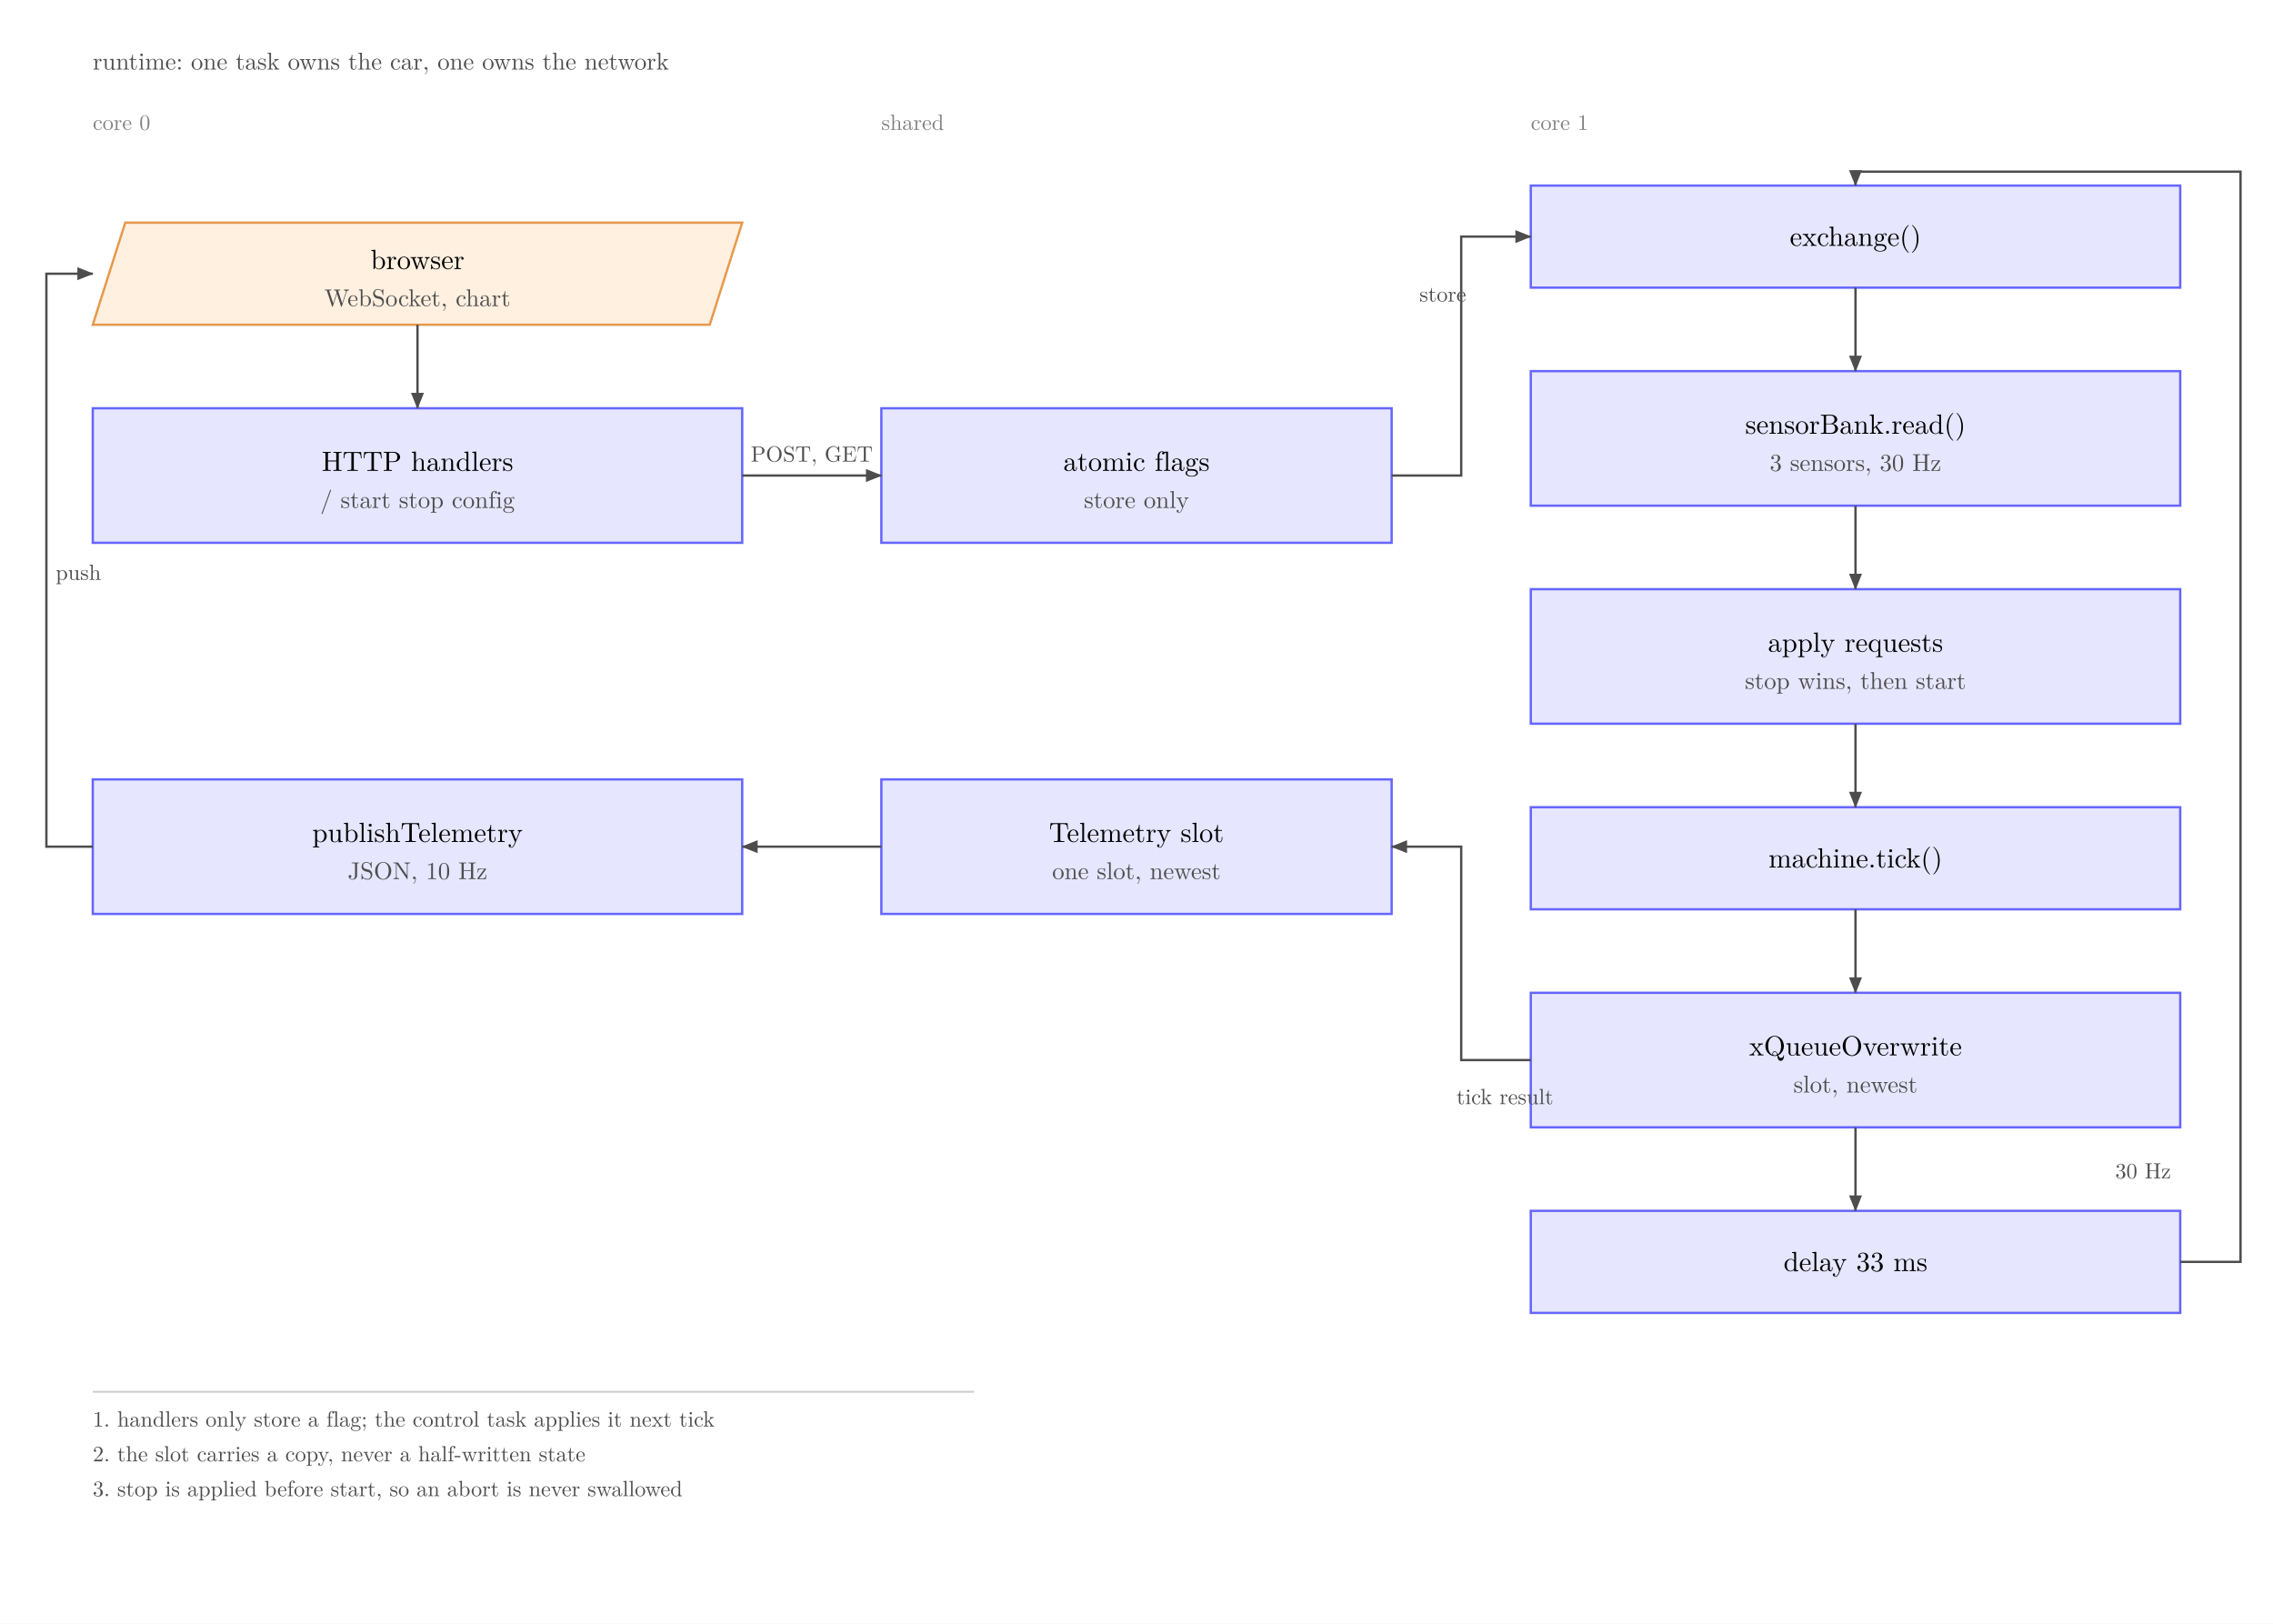
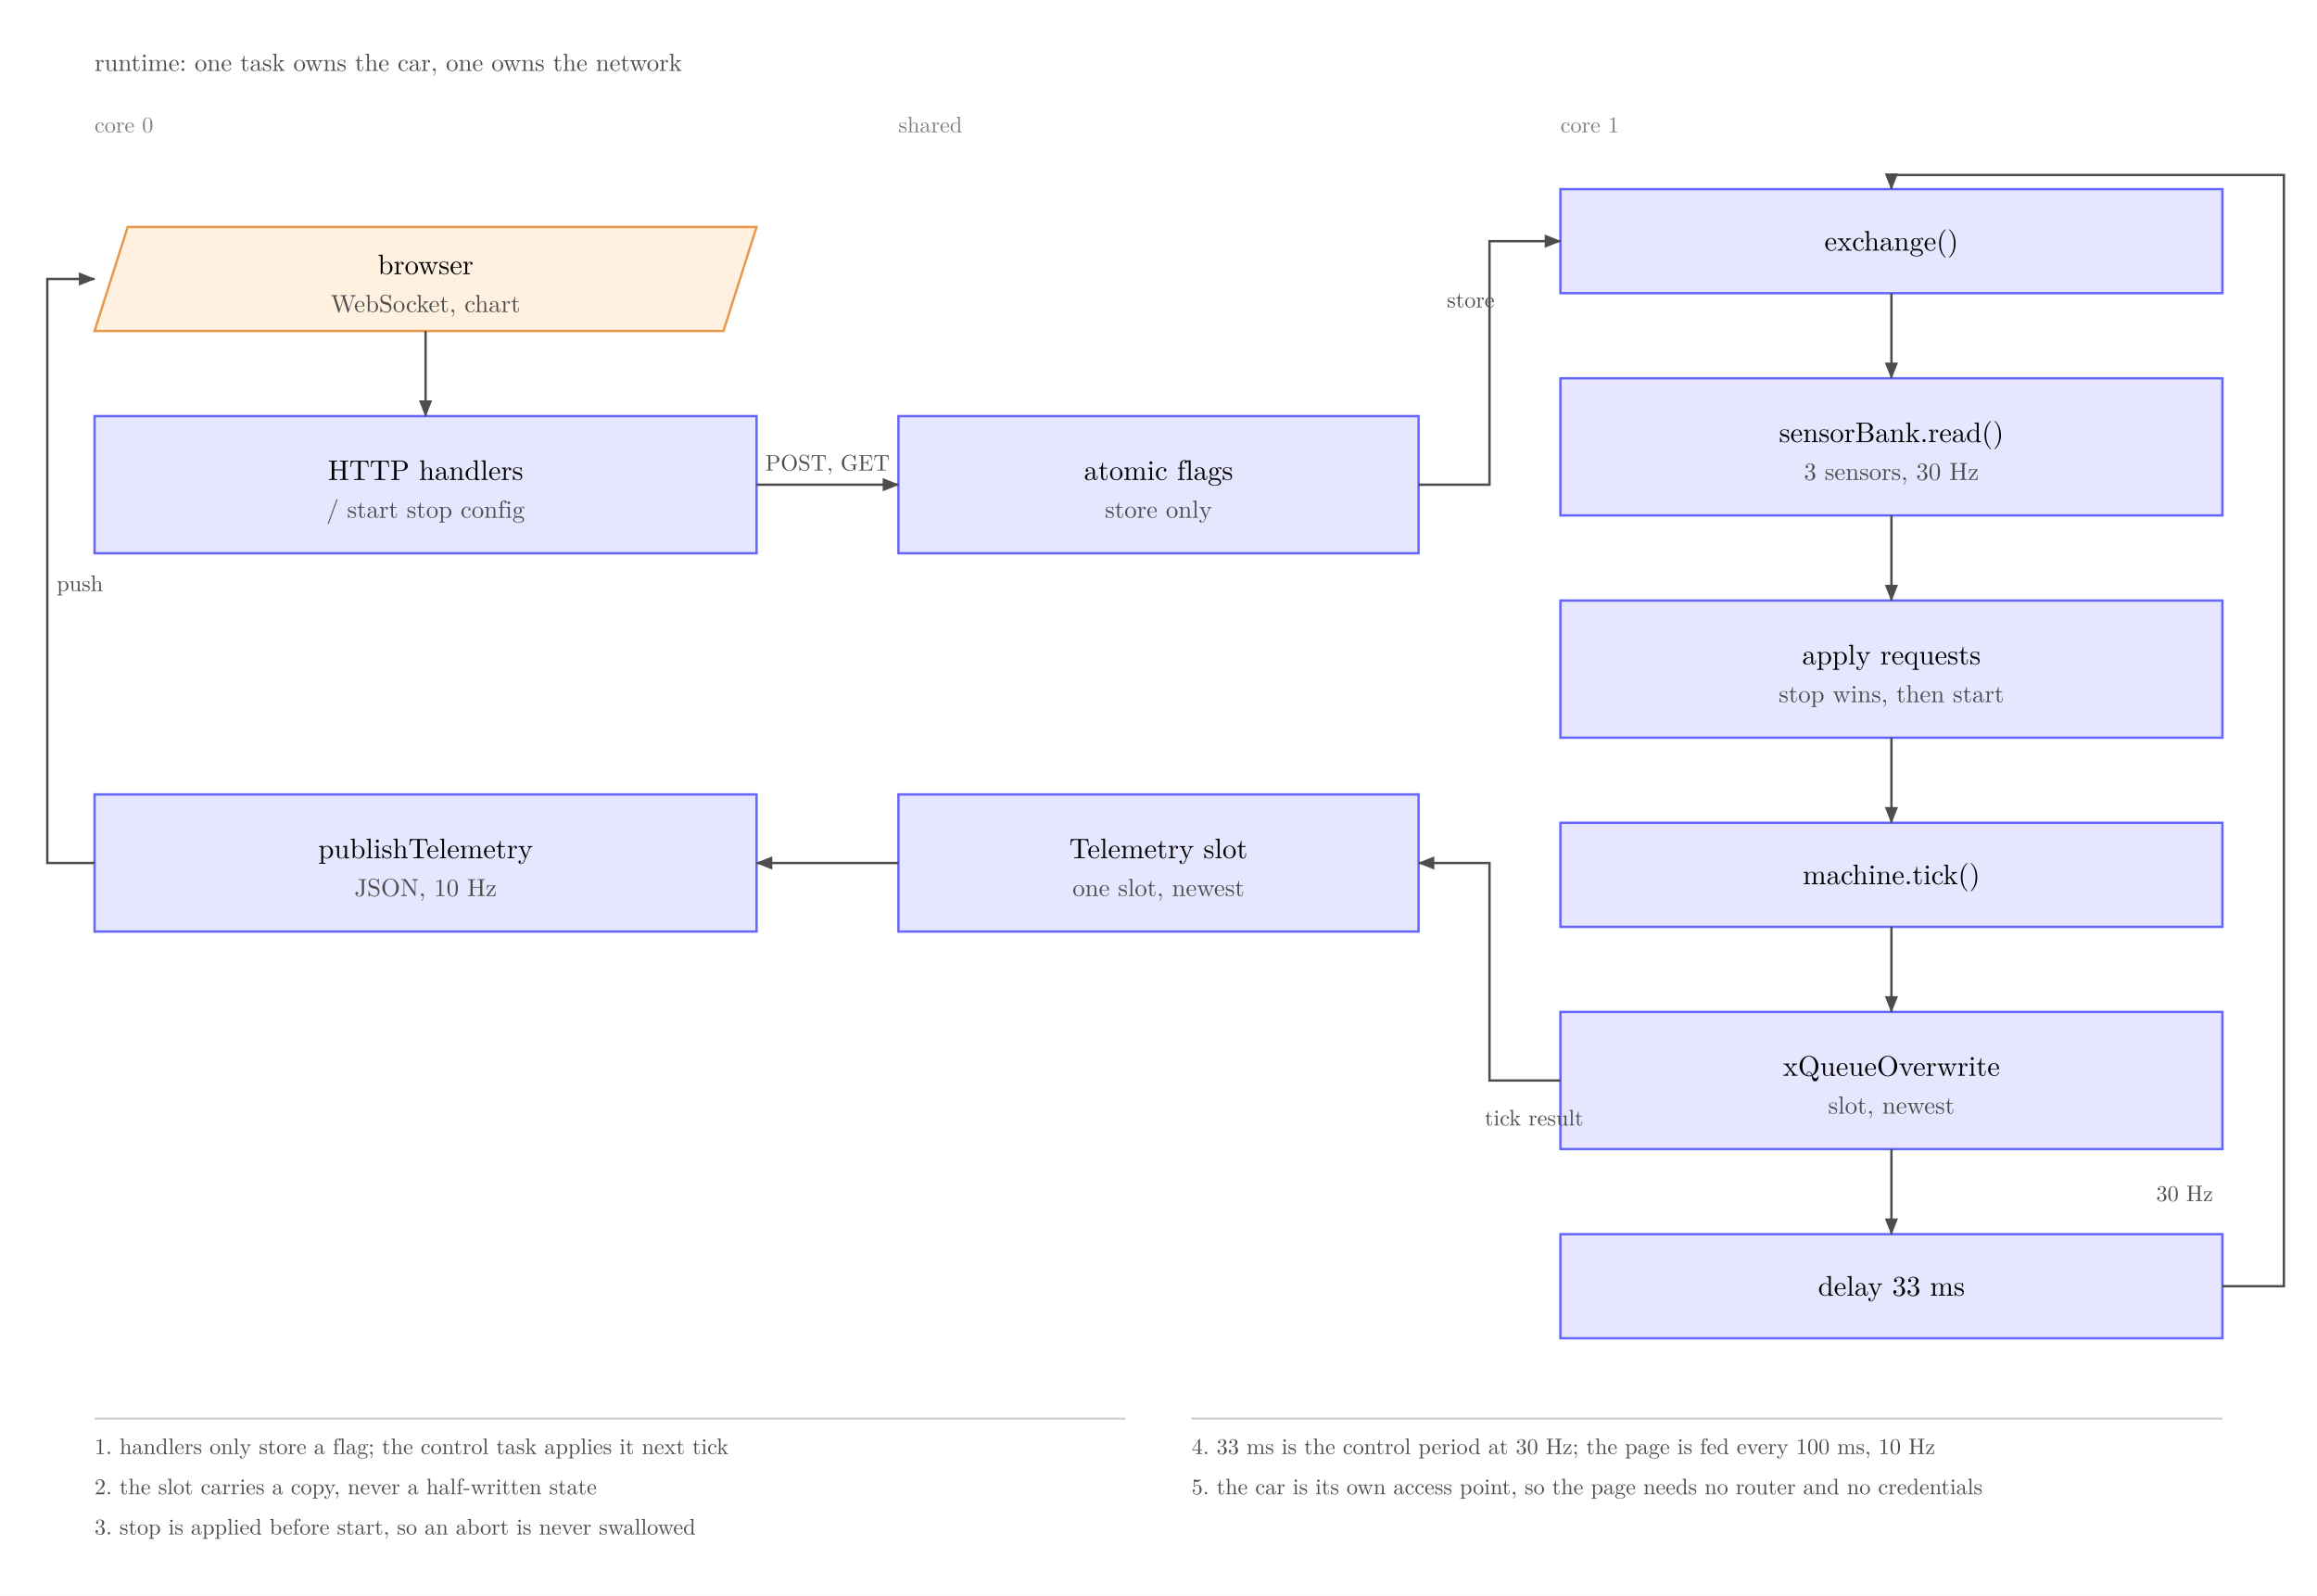
- <svg xmlns="http://www.w3.org/2000/svg" viewBox="0 0 980 700" width="980" height="700" font-family="'Latin Modern Roman', 'CMU Serif', Georgia, 'Times New Roman', serif" role="img">
-   <rect x="0" y="0" width="980" height="700" fill="#ffffff" />
+ <svg xmlns="http://www.w3.org/2000/svg" viewBox="0 0 980 675" width="980" height="675" font-family="'Latin Modern Roman', 'CMU Serif', Georgia, 'Times New Roman', serif" role="img">
+   <rect x="0" y="0" width="980" height="675" fill="#ffffff" />
  <defs>
    <marker id="webui-arw" viewBox="0 0 8 8" refX="7.6" refY="4" markerWidth="7" markerHeight="7" orient="auto-start-reverse">
      <path d="M 0 0.8 L 8 4 L 0 7.2 z" fill="#4d4d4d" />
    </marker>
  </defs>
  <text x="40.0" y="30.0" font-size="10.5" fill="#4d4d4d" font-weight="400" text-anchor="start">runtime: one task owns the car, one owns the network</text>
  <text x="40.0" y="56.0" font-size="9.5" fill="#808080" font-weight="400" text-anchor="start">core 0</text>
  <text x="380.0" y="56.0" font-size="9.5" fill="#808080" font-weight="400" text-anchor="start">shared</text>
  <text x="660.0" y="56.0" font-size="9.5" fill="#808080" font-weight="400" text-anchor="start">core 1</text>
  <path d="M 54 96 L 320 96 L 306 140 L 40 140 Z" fill="#fff0e0" stroke="#e6994d" stroke-width="1" />
  <text x="180.0" y="116.0" font-size="12.0" fill="#000000" font-weight="400" text-anchor="middle">browser</text>
  <text x="180.0" y="132.0" font-size="10.5" fill="#4d4d4d" font-weight="400" text-anchor="middle">WebSocket, chart</text>
  <rect x="40" y="176" width="280" height="58" fill="#e6e6ff" stroke="#6666ff" stroke-width="1" />
  <text x="180.0" y="203.0" font-size="12.0" fill="#000000" font-weight="400" text-anchor="middle">HTTP handlers</text>
  <text x="180.0" y="219.0" font-size="10.5" fill="#4d4d4d" font-weight="400" text-anchor="middle">/ start stop config</text>
  <rect x="40" y="336" width="280" height="58" fill="#e6e6ff" stroke="#6666ff" stroke-width="1" />
  <text x="180.0" y="363.0" font-size="12.0" fill="#000000" font-weight="400" text-anchor="middle">publishTelemetry</text>
  <text x="180.0" y="379.0" font-size="10.5" fill="#4d4d4d" font-weight="400" text-anchor="middle">JSON, 10 Hz</text>
  <rect x="380" y="176" width="220" height="58" fill="#e6e6ff" stroke="#6666ff" stroke-width="1" />
  <text x="490.0" y="203.0" font-size="12.0" fill="#000000" font-weight="400" text-anchor="middle">atomic flags</text>
  <text x="490.0" y="219.0" font-size="10.5" fill="#4d4d4d" font-weight="400" text-anchor="middle">store only</text>
  <rect x="380" y="336" width="220" height="58" fill="#e6e6ff" stroke="#6666ff" stroke-width="1" />
  <text x="490.0" y="363.0" font-size="12.0" fill="#000000" font-weight="400" text-anchor="middle">Telemetry slot</text>
  <text x="490.0" y="379.0" font-size="10.5" fill="#4d4d4d" font-weight="400" text-anchor="middle">one slot, newest</text>
  <rect x="660" y="80" width="280" height="44" fill="#e6e6ff" stroke="#6666ff" stroke-width="1" />
  <text x="800.0" y="106.0" font-size="12.0" fill="#000000" font-weight="400" text-anchor="middle">exchange()</text>
  <rect x="660" y="160" width="280" height="58" fill="#e6e6ff" stroke="#6666ff" stroke-width="1" />
  <text x="800.0" y="187.0" font-size="12.0" fill="#000000" font-weight="400" text-anchor="middle">sensorBank.read()</text>
  <text x="800.0" y="203.0" font-size="10.5" fill="#4d4d4d" font-weight="400" text-anchor="middle">3 sensors, 30 Hz</text>
  <rect x="660" y="254" width="280" height="58" fill="#e6e6ff" stroke="#6666ff" stroke-width="1" />
  <text x="800.0" y="281.0" font-size="12.0" fill="#000000" font-weight="400" text-anchor="middle">apply requests</text>
  <text x="800.0" y="297.0" font-size="10.5" fill="#4d4d4d" font-weight="400" text-anchor="middle">stop wins, then start</text>
  <rect x="660" y="348" width="280" height="44" fill="#e6e6ff" stroke="#6666ff" stroke-width="1" />
  <text x="800.0" y="374.0" font-size="12.0" fill="#000000" font-weight="400" text-anchor="middle">machine.tick()</text>
  <rect x="660" y="428" width="280" height="58" fill="#e6e6ff" stroke="#6666ff" stroke-width="1" />
  <text x="800.0" y="455.0" font-size="12.0" fill="#000000" font-weight="400" text-anchor="middle">xQueueOverwrite</text>
  <text x="800.0" y="471.0" font-size="10.5" fill="#4d4d4d" font-weight="400" text-anchor="middle">slot, newest</text>
  <rect x="660" y="522" width="280" height="44" fill="#e6e6ff" stroke="#6666ff" stroke-width="1" />
  <text x="800.0" y="548.0" font-size="12.0" fill="#000000" font-weight="400" text-anchor="middle">delay 33 ms</text>
  <line x1="180.0" y1="140.0" x2="180.0" y2="176.0" stroke="#4d4d4d" stroke-width="1" marker-end="url(#webui-arw)" />
  <line x1="320.0" y1="205.0" x2="380.0" y2="205.0" stroke="#4d4d4d" stroke-width="1" marker-end="url(#webui-arw)" />
  <text x="350.0" y="199.0" font-size="9.5" fill="#4d4d4d" font-weight="400" text-anchor="middle">POST, GET</text>
  <path d="M 600.0 205.0 L 630.0 205.0 L 630.0 102.0 L 660.0 102.0" fill="none" stroke="#4d4d4d" stroke-width="1" marker-end="url(#webui-arw)" />
  <text x="612.0" y="130.0" font-size="9.5" fill="#4d4d4d" font-weight="400" text-anchor="start">store</text>
  <line x1="800.0" y1="124.0" x2="800.0" y2="160.0" stroke="#4d4d4d" stroke-width="1" marker-end="url(#webui-arw)" />
  <line x1="800.0" y1="218.0" x2="800.0" y2="254.0" stroke="#4d4d4d" stroke-width="1" marker-end="url(#webui-arw)" />
  <line x1="800.0" y1="312.0" x2="800.0" y2="348.0" stroke="#4d4d4d" stroke-width="1" marker-end="url(#webui-arw)" />
  <line x1="800.0" y1="392.0" x2="800.0" y2="428.0" stroke="#4d4d4d" stroke-width="1" marker-end="url(#webui-arw)" />
  <line x1="800.0" y1="486.0" x2="800.0" y2="522.0" stroke="#4d4d4d" stroke-width="1" marker-end="url(#webui-arw)" />
  <path d="M 660.0 457.0 L 630.0 457.0 L 630.0 365.0 L 600.0 365.0" fill="none" stroke="#4d4d4d" stroke-width="1" marker-end="url(#webui-arw)" />
  <text x="628.0" y="476.0" font-size="9.5" fill="#4d4d4d" font-weight="400" text-anchor="start">tick result</text>
  <line x1="380.0" y1="365.0" x2="320.0" y2="365.0" stroke="#4d4d4d" stroke-width="1" marker-end="url(#webui-arw)" />
  <path d="M 40.0 365.0 L 20.0 365.0 L 20.0 118.0 L 40.0 118.0" fill="none" stroke="#4d4d4d" stroke-width="1" marker-end="url(#webui-arw)" />
  <text x="24.0" y="250.0" font-size="9.5" fill="#4d4d4d" font-weight="400" text-anchor="start">push</text>
  <path d="M 940.0 544.0 L 966.0 544.0 L 966.0 74.0 L 800.0 74.0 L 800.0 80.0" fill="none" stroke="#4d4d4d" stroke-width="1" marker-end="url(#webui-arw)" />
  <text x="912.0" y="508.0" font-size="9.5" fill="#4d4d4d" font-weight="400" text-anchor="start">30 Hz</text>
-   <line x1="40" y1="600" x2="420" y2="600" stroke="#cccccc" stroke-width="0.8" />
+   <line x1="40.0" y1="600" x2="476.0" y2="600" stroke="#cccccc" stroke-width="0.8" />
  <text x="40.0" y="615.0" font-size="9.5" fill="#4d4d4d" font-weight="400" text-anchor="start">1. handlers only store a flag; the control task applies it next tick</text>
-   <text x="40.0" y="630.0" font-size="9.5" fill="#4d4d4d" font-weight="400" text-anchor="start">2. the slot carries a copy, never a half-written state</text>
-   <text x="40.0" y="645.0" font-size="9.5" fill="#4d4d4d" font-weight="400" text-anchor="start">3. stop is applied before start, so an abort is never swallowed</text>
+   <text x="40.0" y="632.0" font-size="9.5" fill="#4d4d4d" font-weight="400" text-anchor="start">2. the slot carries a copy, never a half-written state</text>
+   <text x="40.0" y="649.0" font-size="9.5" fill="#4d4d4d" font-weight="400" text-anchor="start">3. stop is applied before start, so an abort is never swallowed</text>
+   <line x1="504.0" y1="600" x2="940.0" y2="600" stroke="#cccccc" stroke-width="0.8" />
+   <text x="504.0" y="615.0" font-size="9.5" fill="#4d4d4d" font-weight="400" text-anchor="start">4. 33 ms is the control period at 30 Hz; the page is fed every 100 ms, 10 Hz</text>
+   <text x="504.0" y="632.0" font-size="9.5" fill="#4d4d4d" font-weight="400" text-anchor="start">5. the car is its own access point, so the page needs no router and no credentials</text>
</svg>
